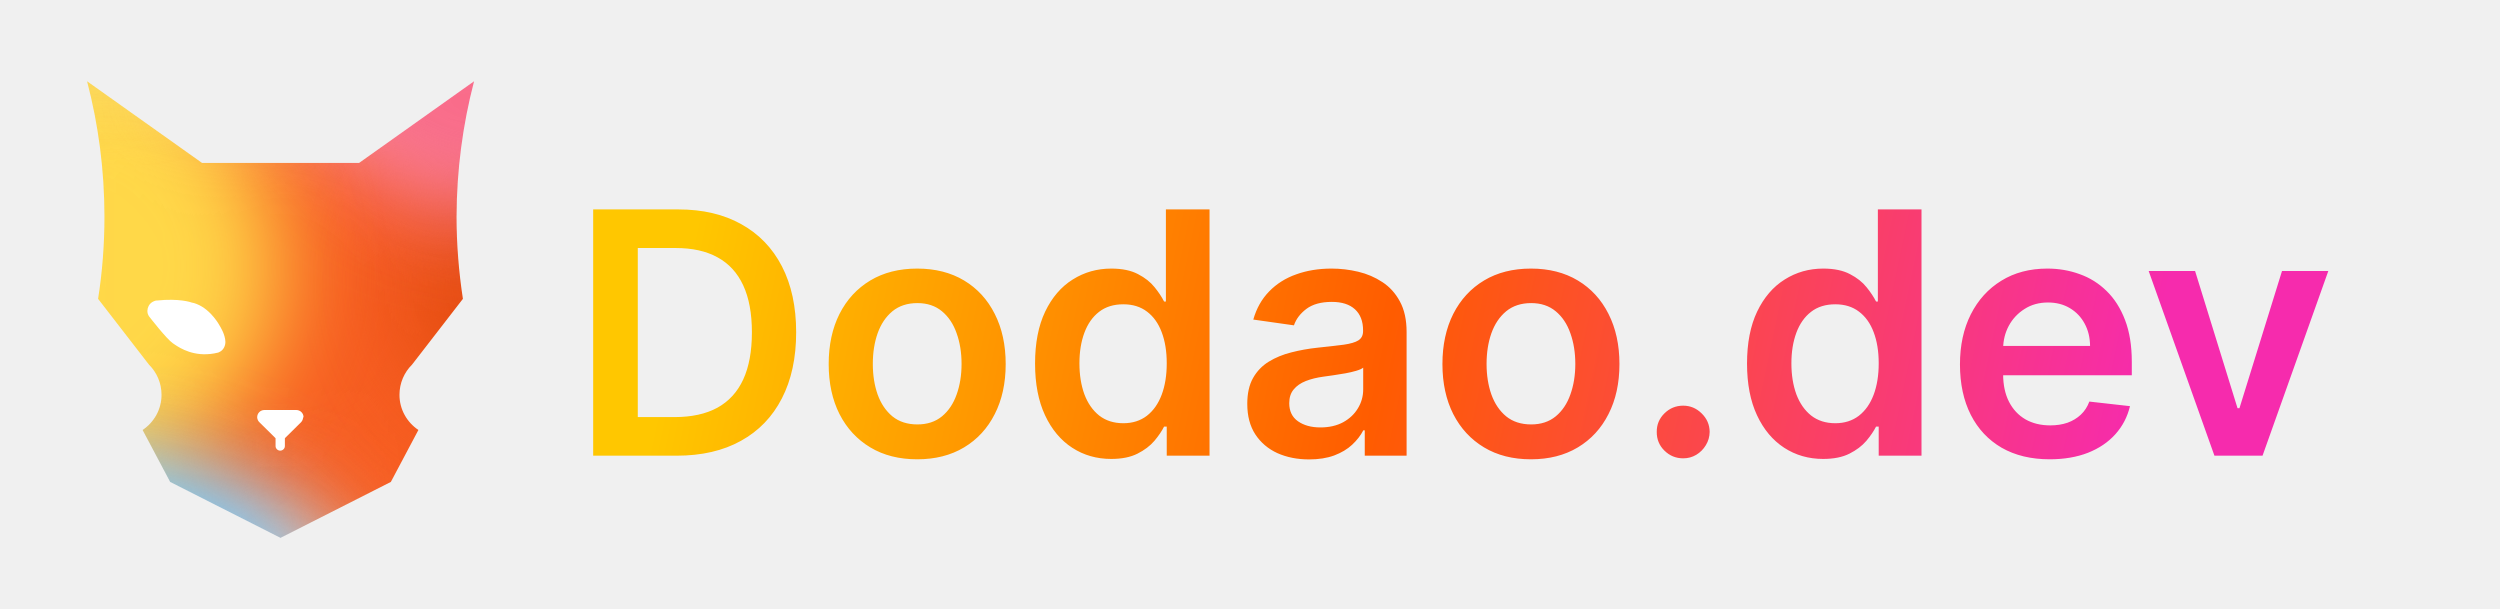
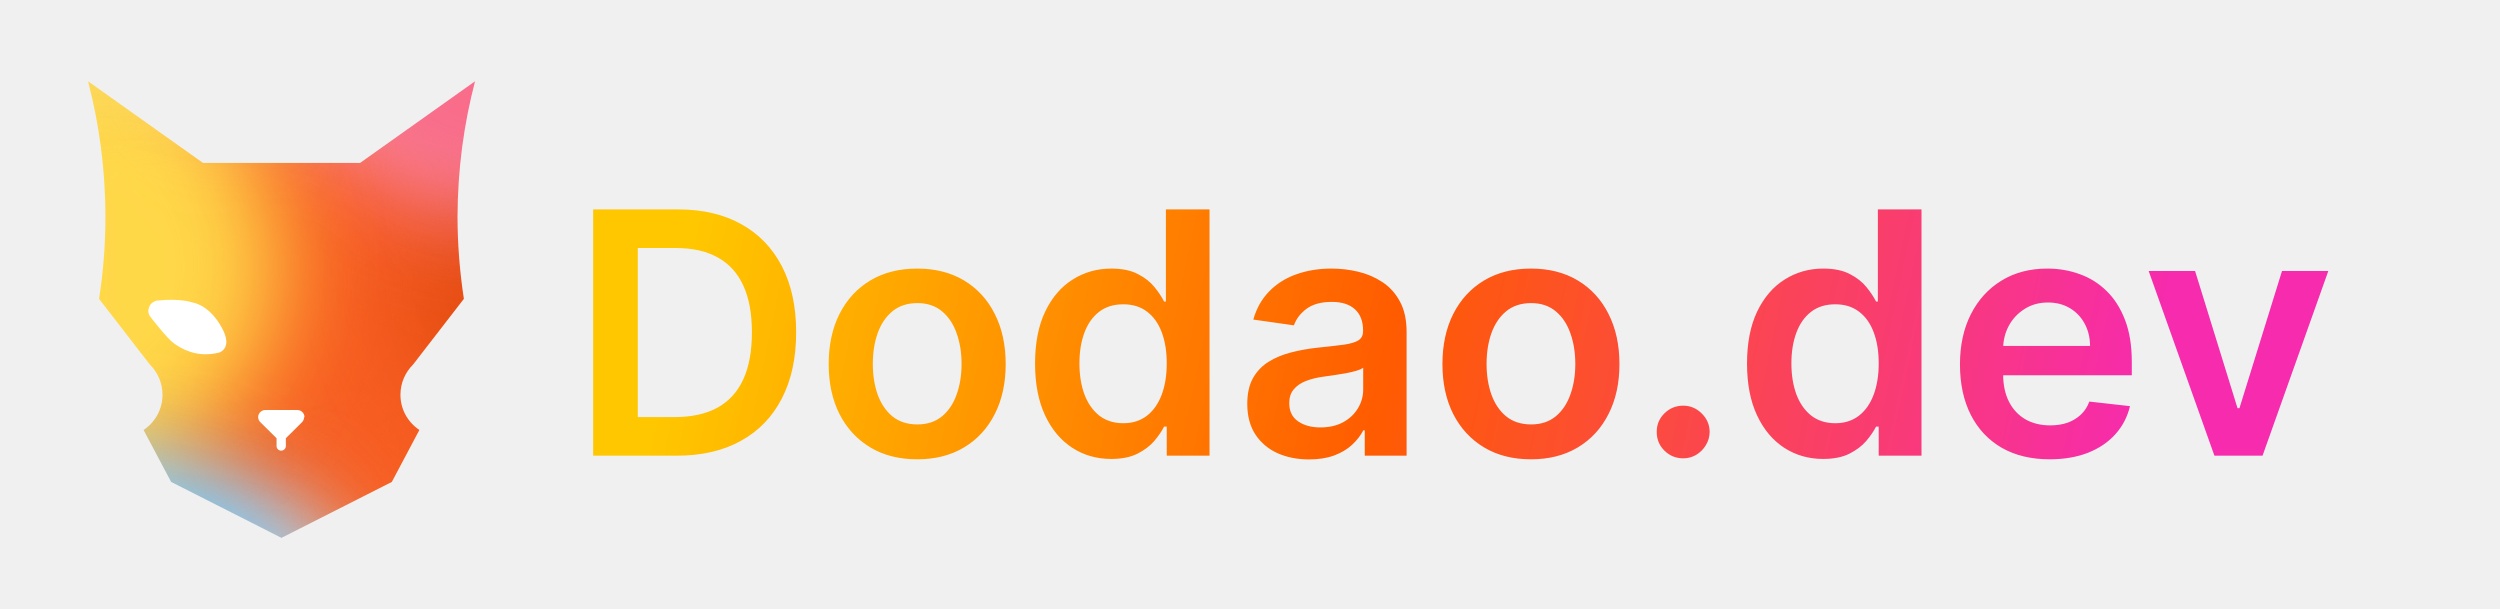
<svg xmlns="http://www.w3.org/2000/svg" width="2584" height="629" viewBox="0 0 2584 629" fill="none">
-   <g clip-path="url(#clip0_207_4174)">
-     <path d="M699.364 471H613.107V216.455H701.104C726.376 216.455 748.085 221.55 766.232 231.742C784.461 241.851 798.464 256.393 808.241 275.368C818.019 294.343 822.908 317.046 822.908 343.479C822.908 369.994 817.978 392.78 808.117 411.838C798.34 430.896 784.212 445.521 765.734 455.712C747.339 465.904 725.216 471 699.364 471ZM659.218 431.103H697.126C714.858 431.103 729.649 427.871 741.498 421.408C753.347 414.862 762.254 405.126 768.22 392.2C774.186 379.191 777.169 362.951 777.169 343.479C777.169 324.007 774.186 307.849 768.22 295.006C762.254 282.08 753.43 272.426 741.746 266.046C730.146 259.583 715.728 256.352 698.494 256.352H659.218V431.103ZM948.005 474.729C929.362 474.729 913.204 470.627 899.532 462.424C885.86 454.221 875.254 442.745 867.714 427.996C860.257 413.247 856.528 396.012 856.528 376.291C856.528 356.571 860.257 339.294 867.714 324.462C875.254 309.63 885.86 298.113 899.532 289.91C913.204 281.707 929.362 277.605 948.005 277.605C966.649 277.605 982.806 281.707 996.478 289.91C1010.15 298.113 1020.71 309.63 1028.17 324.462C1035.71 339.294 1039.48 356.571 1039.48 376.291C1039.48 396.012 1035.71 413.247 1028.17 427.996C1020.71 442.745 1010.15 454.221 996.478 462.424C982.806 470.627 966.649 474.729 948.005 474.729ZM948.254 438.685C958.363 438.685 966.815 435.909 973.609 430.357C980.404 424.723 985.458 417.183 988.772 407.737C992.17 398.29 993.868 387.767 993.868 376.167C993.868 364.484 992.17 353.919 988.772 344.473C985.458 334.944 980.404 327.362 973.609 321.728C966.815 316.094 958.363 313.276 948.254 313.276C937.896 313.276 929.279 316.094 922.402 321.728C915.607 327.362 910.511 334.944 907.114 344.473C903.8 353.919 902.142 364.484 902.142 376.167C902.142 387.767 903.8 398.29 907.114 407.737C910.511 417.183 915.607 424.723 922.402 430.357C929.279 435.909 937.896 438.685 948.254 438.685ZM1148.52 474.356C1133.52 474.356 1120.09 470.503 1108.25 462.797C1096.4 455.091 1087.03 443.905 1080.16 429.239C1073.28 414.572 1069.84 396.758 1069.84 375.794C1069.84 354.582 1073.32 336.684 1080.28 322.101C1087.32 307.435 1096.81 296.373 1108.74 288.915C1120.67 281.375 1133.97 277.605 1148.64 277.605C1159.83 277.605 1169.02 279.511 1176.23 283.322C1183.44 287.051 1189.16 291.567 1193.38 296.87C1197.61 302.09 1200.88 307.02 1203.2 311.661H1205.07V216.455H1250.18V471H1205.94V440.922H1203.2C1200.88 445.562 1197.53 450.492 1193.14 455.712C1188.74 460.85 1182.94 465.241 1175.74 468.887C1168.53 472.533 1159.45 474.356 1148.52 474.356ZM1161.07 437.442C1170.6 437.442 1178.72 434.873 1185.43 429.736C1192.14 424.516 1197.24 417.265 1200.72 407.985C1204.2 398.705 1205.94 387.892 1205.94 375.545C1205.94 363.199 1204.2 352.469 1200.72 343.354C1197.32 334.24 1192.27 327.155 1185.55 322.101C1178.93 317.046 1170.76 314.519 1161.07 314.519C1151.04 314.519 1142.67 317.129 1135.96 322.349C1129.25 327.57 1124.2 334.778 1120.8 343.976C1117.4 353.173 1115.7 363.696 1115.7 375.545C1115.7 387.477 1117.4 398.125 1120.8 407.488C1124.28 416.768 1129.38 424.101 1136.09 429.487C1142.88 434.79 1151.21 437.442 1161.07 437.442ZM1353.07 474.853C1340.97 474.853 1330.07 472.699 1320.38 468.39C1310.77 463.998 1303.14 457.535 1297.51 449.001C1291.96 440.466 1289.18 429.943 1289.18 417.431C1289.18 406.659 1291.17 397.752 1295.15 390.709C1299.12 383.666 1304.55 378.031 1311.43 373.805C1318.31 369.58 1326.05 366.389 1334.67 364.235C1343.37 361.998 1352.36 360.382 1361.64 359.388C1372.83 358.228 1381.9 357.192 1388.86 356.281C1395.82 355.286 1400.88 353.795 1404.02 351.806C1407.26 349.735 1408.87 346.544 1408.87 342.236V341.49C1408.87 332.127 1406.1 324.877 1400.54 319.739C1394.99 314.602 1387 312.033 1376.56 312.033C1365.54 312.033 1356.79 314.436 1350.33 319.242C1343.95 324.048 1339.64 329.724 1337.41 336.27L1295.4 330.304C1298.71 318.704 1304.18 309.009 1311.8 301.22C1319.42 293.348 1328.75 287.465 1339.77 283.571C1350.79 279.594 1362.97 277.605 1376.31 277.605C1385.51 277.605 1394.66 278.682 1403.78 280.837C1412.89 282.991 1421.22 286.554 1428.76 291.526C1436.3 296.414 1442.35 303.085 1446.9 311.536C1451.54 319.988 1453.86 330.553 1453.86 343.23V471H1410.61V444.775H1409.12C1406.39 450.078 1402.53 455.049 1397.56 459.69C1392.67 464.247 1386.5 467.934 1379.04 470.751C1371.67 473.486 1363.01 474.853 1353.07 474.853ZM1364.75 441.792C1373.78 441.792 1381.61 440.01 1388.24 436.447C1394.87 432.802 1399.96 427.996 1403.53 422.03C1407.17 416.064 1409 409.559 1409 402.516V380.02C1407.59 381.18 1405.18 382.257 1401.79 383.251C1398.47 384.246 1394.74 385.116 1390.6 385.862C1386.46 386.607 1382.36 387.27 1378.3 387.85C1374.24 388.43 1370.71 388.927 1367.73 389.342C1361.02 390.253 1355.01 391.745 1349.71 393.816C1344.41 395.888 1340.22 398.788 1337.16 402.516C1334.09 406.162 1332.56 410.885 1332.56 416.685C1332.56 424.971 1335.58 431.227 1341.63 435.453C1347.68 439.679 1355.39 441.792 1364.75 441.792ZM1582.38 474.729C1563.74 474.729 1547.58 470.627 1533.91 462.424C1520.24 454.221 1509.63 442.745 1502.09 427.996C1494.63 413.247 1490.9 396.012 1490.9 376.291C1490.9 356.571 1494.63 339.294 1502.09 324.462C1509.63 309.63 1520.24 298.113 1533.91 289.91C1547.58 281.707 1563.74 277.605 1582.38 277.605C1601.02 277.605 1617.18 281.707 1630.85 289.91C1644.53 298.113 1655.09 309.63 1662.55 324.462C1670.09 339.294 1673.86 356.571 1673.86 376.291C1673.86 396.012 1670.09 413.247 1662.55 427.996C1655.09 442.745 1644.53 454.221 1630.85 462.424C1617.18 470.627 1601.02 474.729 1582.38 474.729ZM1582.63 438.685C1592.74 438.685 1601.19 435.909 1607.98 430.357C1614.78 424.723 1619.83 417.183 1623.15 407.737C1626.54 398.29 1628.24 387.767 1628.24 376.167C1628.24 364.484 1626.54 353.919 1623.15 344.473C1619.83 334.944 1614.78 327.362 1607.98 321.728C1601.19 316.094 1592.74 313.276 1582.63 313.276C1572.27 313.276 1563.65 316.094 1556.78 321.728C1549.98 327.362 1544.89 334.944 1541.49 344.473C1538.17 353.919 1536.52 364.484 1536.52 376.167C1536.52 387.767 1538.17 398.29 1541.49 407.737C1544.89 417.183 1549.98 424.723 1556.78 430.357C1563.65 435.909 1572.27 438.685 1582.63 438.685ZM1739.76 473.734C1732.22 473.734 1725.76 471.083 1720.37 465.78C1714.99 460.477 1712.34 454.014 1712.42 446.391C1712.34 438.933 1714.99 432.553 1720.37 427.25C1725.76 421.947 1732.22 419.295 1739.76 419.295C1747.05 419.295 1753.39 421.947 1758.78 427.25C1764.25 432.553 1767.02 438.933 1767.11 446.391C1767.02 451.445 1765.7 456.044 1763.13 460.187C1760.64 464.33 1757.33 467.644 1753.19 470.13C1749.13 472.533 1744.65 473.734 1739.76 473.734ZM1884.4 474.356C1869.41 474.356 1855.98 470.503 1844.13 462.797C1832.29 455.091 1822.92 443.905 1816.05 429.239C1809.17 414.572 1805.73 396.758 1805.73 375.794C1805.73 354.582 1809.21 336.684 1816.17 322.101C1823.21 307.435 1832.7 296.373 1844.63 288.915C1856.56 281.375 1869.86 277.605 1884.53 277.605C1895.71 277.605 1904.91 279.511 1912.12 283.322C1919.33 287.051 1925.05 291.567 1929.27 296.87C1933.5 302.09 1936.77 307.02 1939.09 311.661H1940.96V216.455H1986.07V471H1941.83V440.922H1939.09C1936.77 445.562 1933.42 450.492 1929.02 455.712C1924.63 460.85 1918.83 465.241 1911.62 468.887C1904.42 472.533 1895.34 474.356 1884.4 474.356ZM1896.96 437.442C1906.49 437.442 1914.61 434.873 1921.32 429.736C1928.03 424.516 1933.13 417.265 1936.61 407.985C1940.09 398.705 1941.83 387.892 1941.83 375.545C1941.83 363.199 1940.09 352.469 1936.61 343.354C1933.21 334.24 1928.15 327.155 1921.44 322.101C1914.81 317.046 1906.65 314.519 1896.96 314.519C1886.93 314.519 1878.56 317.129 1871.85 322.349C1865.14 327.57 1860.09 334.778 1856.69 343.976C1853.29 353.173 1851.59 363.696 1851.59 375.545C1851.59 387.477 1853.29 398.125 1856.69 407.488C1860.17 416.768 1865.26 424.101 1871.98 429.487C1878.77 434.79 1887.1 437.442 1896.96 437.442ZM2118.54 474.729C2099.39 474.729 2082.86 470.751 2068.94 462.797C2055.11 454.759 2044.46 443.408 2037 428.741C2029.54 413.992 2025.82 396.633 2025.82 376.664C2025.82 357.026 2029.54 339.791 2037 324.96C2044.54 310.045 2055.06 298.444 2068.57 290.158C2082.08 281.79 2097.94 277.605 2116.17 277.605C2127.94 277.605 2139.04 279.511 2149.48 283.322C2160.01 287.051 2169.29 292.851 2177.32 300.723C2185.44 308.595 2191.82 318.621 2196.47 330.801C2201.11 342.899 2203.43 357.316 2203.43 374.054V387.85H2046.94V357.523H2160.3C2160.21 348.906 2158.35 341.241 2154.7 334.53C2151.06 327.735 2145.96 322.391 2139.42 318.496C2132.95 314.602 2125.41 312.655 2116.8 312.655C2107.6 312.655 2099.52 314.892 2092.56 319.366C2085.6 323.758 2080.17 329.558 2076.28 336.767C2072.47 343.893 2070.52 351.723 2070.44 360.258V386.732C2070.44 397.835 2072.47 407.364 2076.53 415.318C2080.59 423.19 2086.26 429.239 2093.55 433.464C2100.84 437.607 2109.38 439.679 2119.16 439.679C2125.7 439.679 2131.63 438.768 2136.93 436.945C2142.23 435.039 2146.83 432.263 2150.73 428.617C2154.62 424.971 2157.56 420.455 2159.55 415.07L2201.56 419.793C2198.91 430.896 2193.85 440.59 2186.4 448.876C2179.02 457.08 2169.58 463.46 2158.06 468.017C2146.54 472.491 2133.37 474.729 2118.54 474.729ZM2406.55 280.091L2338.56 471H2288.84L2220.86 280.091H2268.83L2312.71 421.906H2314.7L2358.69 280.091H2406.55Z" fill="url(#paint0_linear_207_4174)" />
-     <rect x="265" y="414" width="69" height="68" fill="white" />
-     <rect x="136" y="324.145" width="104" height="102" transform="rotate(-47.8827 136 324.145)" fill="white" />
-     <mask id="mask0_207_4174" style="mask-type:alpha" maskUnits="userSpaceOnUse" x="90" y="84" width="400" height="472">
-       <path d="M490 84L371.124 168.44H290.073H289.927H208.875L90 84C101.683 128.746 107.963 175.657 107.963 223.868C107.963 252.736 105.772 281.172 101.391 308.886L153.965 376.871C161.997 384.81 166.962 395.924 166.962 408.049C166.962 423.205 159.222 436.484 147.393 444.423L175.871 498.119L289.781 555.856V556H289.927H290.073V555.856L403.983 498.119L432.461 444.423C420.632 436.484 412.892 423.205 412.892 408.049C412.892 395.924 417.857 384.81 425.889 376.871L478.463 308.886C474.228 281.172 471.891 252.736 471.891 223.868C472.037 175.513 478.317 128.746 490 84ZM228.007 363.158C226.692 364.024 225.378 364.602 223.917 364.746C223.041 365.035 222.311 365.179 221.289 365.324C200.551 368.932 186.532 360.127 180.544 356.086C180.106 355.797 179.522 355.364 179.084 355.075C178.938 354.931 178.792 354.787 178.645 354.787C172.22 350.456 154.695 327.794 154.695 327.794C154.549 327.506 154.257 327.361 154.111 327.073C152.797 325.196 152.212 323.031 152.358 321.01C152.505 317.691 154.111 314.371 157.178 312.35C157.908 311.917 158.638 311.484 159.514 311.195C159.807 311.051 159.953 311.051 160.245 310.906C160.391 310.906 160.683 310.762 160.829 310.762C160.975 310.762 161.267 310.618 161.413 310.618H161.559H161.705C161.851 310.618 162.143 310.618 162.289 310.618C185.217 308.164 197.484 312.494 197.484 312.494C197.631 312.494 197.777 312.494 197.777 312.639C199.675 312.927 201.574 313.505 203.326 314.226C218.66 320.289 227.276 337.032 227.276 337.032C227.276 337.032 232.826 345.549 232.972 353.343C232.972 357.096 231.365 360.993 228.007 363.158ZM313.293 431.577C313.147 433.453 312.417 435.041 311.249 436.34L295.038 452.362C294.892 452.506 294.746 452.651 294.746 452.651L294.454 452.939V461.023C294.454 463.621 292.264 465.786 289.635 465.786C287.006 465.786 284.816 463.621 284.816 461.023V452.939L284.524 452.651C284.377 452.506 284.378 452.506 284.231 452.362L267.875 436.196C266.707 435.041 265.977 433.309 265.831 431.577V431.432C265.831 431.288 265.831 431.288 265.831 431.144C265.831 427.102 269.189 423.782 273.279 423.782H273.717H289.781H305.845H306.283C310.372 423.782 313.731 427.102 313.731 431.144C313.439 431.288 313.293 431.432 313.293 431.577Z" fill="#D9D9D9" />
+   <g clip-path="url(#clip0_713_5306)">
+     <path d="M699.364 471H613.107V216.455H701.104C726.376 216.455 748.085 221.55 766.232 231.742C784.461 241.851 798.464 256.393 808.241 275.368C818.019 294.343 822.908 317.046 822.908 343.479C822.908 369.994 817.978 392.78 808.117 411.838C798.34 430.896 784.212 445.521 765.734 455.712C747.339 465.904 725.216 471 699.364 471ZM659.218 431.103H697.126C714.858 431.103 729.649 427.871 741.498 421.408C753.347 414.862 762.254 405.126 768.22 392.2C774.186 379.191 777.169 362.951 777.169 343.479C777.169 324.007 774.186 307.849 768.22 295.006C762.254 282.08 753.43 272.426 741.746 266.046C730.146 259.583 715.728 256.352 698.494 256.352H659.218V431.103ZM948.005 474.729C929.362 474.729 913.204 470.627 899.532 462.424C885.86 454.221 875.254 442.745 867.714 427.996C860.257 413.247 856.528 396.012 856.528 376.291C856.528 356.571 860.257 339.294 867.714 324.462C875.254 309.63 885.86 298.113 899.532 289.91C913.204 281.707 929.362 277.605 948.005 277.605C966.649 277.605 982.806 281.707 996.478 289.91C1010.15 298.113 1020.71 309.63 1028.17 324.462C1035.71 339.294 1039.48 356.571 1039.48 376.291C1039.48 396.012 1035.71 413.247 1028.17 427.996C1020.71 442.745 1010.15 454.221 996.478 462.424C982.806 470.627 966.649 474.729 948.005 474.729ZM948.254 438.685C958.363 438.685 966.815 435.909 973.609 430.357C980.404 424.723 985.458 417.183 988.772 407.737C992.17 398.29 993.868 387.767 993.868 376.167C993.868 364.484 992.17 353.919 988.772 344.473C985.458 334.944 980.404 327.362 973.609 321.728C966.815 316.094 958.363 313.276 948.254 313.276C937.896 313.276 929.279 316.094 922.402 321.728C915.607 327.362 910.511 334.944 907.114 344.473C903.8 353.919 902.142 364.484 902.142 376.167C902.142 387.767 903.8 398.29 907.114 407.737C910.511 417.183 915.607 424.723 922.402 430.357C929.279 435.909 937.896 438.685 948.254 438.685ZM1148.52 474.356C1133.52 474.356 1120.09 470.503 1108.25 462.797C1096.4 455.091 1087.03 443.905 1080.16 429.239C1073.28 414.572 1069.84 396.758 1069.84 375.794C1069.84 354.582 1073.32 336.684 1080.28 322.101C1087.32 307.435 1096.81 296.373 1108.74 288.915C1120.67 281.375 1133.97 277.605 1148.64 277.605C1159.83 277.605 1169.02 279.511 1176.23 283.322C1183.44 287.051 1189.16 291.567 1193.38 296.87C1197.61 302.09 1200.88 307.02 1203.2 311.661H1205.07V216.455H1250.18V471H1205.94V440.922H1203.2C1200.88 445.562 1197.53 450.492 1193.14 455.712C1188.74 460.85 1182.94 465.241 1175.74 468.887C1168.53 472.533 1159.45 474.356 1148.52 474.356ZM1161.07 437.442C1170.6 437.442 1178.72 434.873 1185.43 429.736C1192.14 424.516 1197.24 417.265 1200.72 407.985C1204.2 398.705 1205.94 387.892 1205.94 375.545C1205.94 363.199 1204.2 352.469 1200.72 343.354C1197.32 334.24 1192.27 327.155 1185.55 322.101C1178.93 317.046 1170.76 314.519 1161.07 314.519C1151.04 314.519 1142.67 317.129 1135.96 322.349C1129.25 327.57 1124.2 334.778 1120.8 343.976C1117.4 353.173 1115.7 363.696 1115.7 375.545C1115.7 387.477 1117.4 398.125 1120.8 407.488C1124.28 416.768 1129.38 424.101 1136.09 429.487C1142.88 434.79 1151.21 437.442 1161.07 437.442ZM1353.07 474.853C1340.97 474.853 1330.07 472.699 1320.38 468.39C1310.77 463.998 1303.14 457.535 1297.51 449.001C1291.96 440.466 1289.18 429.943 1289.18 417.431C1289.18 406.659 1291.17 397.752 1295.15 390.709C1299.12 383.666 1304.55 378.031 1311.43 373.805C1318.31 369.58 1326.05 366.389 1334.67 364.235C1343.37 361.998 1352.36 360.382 1361.64 359.388C1372.83 358.228 1381.9 357.192 1388.86 356.281C1395.82 355.286 1400.88 353.795 1404.02 351.806C1407.26 349.735 1408.87 346.544 1408.87 342.236V341.49C1408.87 332.127 1406.1 324.877 1400.54 319.739C1394.99 314.602 1387 312.033 1376.56 312.033C1365.54 312.033 1356.79 314.436 1350.33 319.242C1343.95 324.048 1339.64 329.724 1337.41 336.27L1295.4 330.304C1298.71 318.704 1304.18 309.009 1311.8 301.22C1319.42 293.348 1328.75 287.465 1339.77 283.571C1350.79 279.594 1362.97 277.605 1376.31 277.605C1385.51 277.605 1394.66 278.682 1403.78 280.837C1412.89 282.991 1421.22 286.554 1428.76 291.526C1436.3 296.414 1442.35 303.085 1446.9 311.536C1451.54 319.988 1453.86 330.553 1453.86 343.23V471H1410.61V444.775H1409.12C1406.39 450.078 1402.53 455.049 1397.56 459.69C1392.67 464.247 1386.5 467.934 1379.04 470.751C1371.67 473.486 1363.01 474.853 1353.07 474.853ZM1364.75 441.792C1373.78 441.792 1381.61 440.01 1388.24 436.447C1394.87 432.802 1399.96 427.996 1403.53 422.03C1407.17 416.064 1409 409.559 1409 402.516V380.02C1407.59 381.18 1405.18 382.257 1401.79 383.251C1398.47 384.246 1394.74 385.116 1390.6 385.862C1386.46 386.607 1382.36 387.27 1378.3 387.85C1374.24 388.43 1370.71 388.927 1367.73 389.342C1361.02 390.253 1355.01 391.745 1349.71 393.816C1344.41 395.888 1340.22 398.788 1337.16 402.516C1334.09 406.162 1332.56 410.885 1332.56 416.685C1332.56 424.971 1335.58 431.227 1341.63 435.453C1347.68 439.679 1355.39 441.792 1364.75 441.792ZM1582.38 474.729C1563.74 474.729 1547.58 470.627 1533.91 462.424C1520.24 454.221 1509.63 442.745 1502.09 427.996C1494.63 413.247 1490.9 396.012 1490.9 376.291C1490.9 356.571 1494.63 339.294 1502.09 324.462C1509.63 309.63 1520.24 298.113 1533.91 289.91C1547.58 281.707 1563.74 277.605 1582.38 277.605C1601.02 277.605 1617.18 281.707 1630.85 289.91C1644.53 298.113 1655.09 309.63 1662.55 324.462C1670.09 339.294 1673.86 356.571 1673.86 376.291C1673.86 396.012 1670.09 413.247 1662.55 427.996C1655.09 442.745 1644.53 454.221 1630.85 462.424C1617.18 470.627 1601.02 474.729 1582.38 474.729ZM1582.63 438.685C1592.74 438.685 1601.19 435.909 1607.98 430.357C1614.78 424.723 1619.83 417.183 1623.15 407.737C1626.54 398.29 1628.24 387.767 1628.24 376.167C1628.24 364.484 1626.54 353.919 1623.15 344.473C1619.83 334.944 1614.78 327.362 1607.98 321.728C1601.19 316.094 1592.74 313.276 1582.63 313.276C1572.27 313.276 1563.65 316.094 1556.78 321.728C1549.98 327.362 1544.89 334.944 1541.49 344.473C1538.17 353.919 1536.52 364.484 1536.52 376.167C1536.52 387.767 1538.17 398.29 1541.49 407.737C1544.89 417.183 1549.98 424.723 1556.78 430.357C1563.65 435.909 1572.27 438.685 1582.63 438.685ZM1739.76 473.734C1732.22 473.734 1725.76 471.083 1720.37 465.78C1714.99 460.477 1712.34 454.014 1712.42 446.391C1712.34 438.933 1714.99 432.553 1720.37 427.25C1725.76 421.947 1732.22 419.295 1739.76 419.295C1747.05 419.295 1753.39 421.947 1758.78 427.25C1764.25 432.553 1767.02 438.933 1767.11 446.391C1767.02 451.445 1765.7 456.044 1763.13 460.187C1760.64 464.33 1757.33 467.644 1753.19 470.13C1749.13 472.533 1744.65 473.734 1739.76 473.734ZM1884.4 474.356C1869.41 474.356 1855.98 470.503 1844.13 462.797C1832.29 455.091 1822.92 443.905 1816.05 429.239C1809.17 414.572 1805.73 396.758 1805.73 375.794C1805.73 354.582 1809.21 336.684 1816.17 322.101C1823.21 307.435 1832.7 296.373 1844.63 288.915C1856.56 281.375 1869.86 277.605 1884.53 277.605C1895.71 277.605 1904.91 279.511 1912.12 283.322C1919.33 287.051 1925.05 291.567 1929.27 296.87C1933.5 302.09 1936.77 307.02 1939.09 311.661H1940.96V216.455H1986.07V471H1941.83V440.922H1939.09C1936.77 445.562 1933.42 450.492 1929.02 455.712C1924.63 460.85 1918.83 465.241 1911.62 468.887C1904.42 472.533 1895.34 474.356 1884.4 474.356ZM1896.96 437.442C1906.49 437.442 1914.61 434.873 1921.32 429.736C1928.03 424.516 1933.13 417.265 1936.61 407.985C1940.09 398.705 1941.83 387.892 1941.83 375.545C1941.83 363.199 1940.09 352.469 1936.61 343.354C1933.21 334.24 1928.15 327.155 1921.44 322.101C1914.81 317.046 1906.65 314.519 1896.96 314.519C1886.93 314.519 1878.56 317.129 1871.85 322.349C1865.14 327.57 1860.09 334.778 1856.69 343.976C1853.29 353.173 1851.59 363.696 1851.59 375.545C1851.59 387.477 1853.29 398.125 1856.69 407.488C1860.17 416.768 1865.26 424.101 1871.98 429.487C1878.77 434.79 1887.1 437.442 1896.96 437.442ZM2118.54 474.729C2099.39 474.729 2082.86 470.751 2068.94 462.797C2055.11 454.759 2044.46 443.408 2037 428.741C2029.54 413.992 2025.82 396.633 2025.82 376.664C2025.82 357.026 2029.54 339.791 2037 324.96C2044.54 310.045 2055.06 298.444 2068.57 290.158C2082.08 281.79 2097.94 277.605 2116.17 277.605C2127.94 277.605 2139.04 279.511 2149.48 283.322C2160.01 287.051 2169.29 292.851 2177.32 300.723C2185.44 308.595 2191.82 318.621 2196.47 330.801C2201.11 342.899 2203.43 357.316 2203.43 374.054V387.85H2046.94V357.523H2160.3C2160.21 348.906 2158.35 341.241 2154.7 334.53C2151.06 327.735 2145.96 322.391 2139.42 318.496C2132.95 314.602 2125.41 312.655 2116.8 312.655C2107.6 312.655 2099.52 314.892 2092.56 319.366C2085.6 323.758 2080.17 329.558 2076.28 336.767C2072.47 343.893 2070.52 351.723 2070.44 360.258V386.732C2070.44 397.835 2072.47 407.364 2076.53 415.318C2080.59 423.19 2086.26 429.239 2093.55 433.464C2100.84 437.607 2109.38 439.679 2119.16 439.679C2125.7 439.679 2131.63 438.768 2136.93 436.945C2142.23 435.039 2146.83 432.263 2150.73 428.617C2154.62 424.971 2157.56 420.455 2159.55 415.07L2201.56 419.793C2198.91 430.896 2193.85 440.59 2186.4 448.876C2179.02 457.08 2169.58 463.46 2158.06 468.017C2146.54 472.491 2133.37 474.729 2118.54 474.729ZM2406.55 280.091L2338.56 471H2288.84L2220.86 280.091H2268.83L2312.71 421.906H2314.7L2358.69 280.091H2406.55Z" fill="url(#paint0_linear_713_5306)" />
+     <path d="M225.68 365.53C227.183 365.382 228.536 364.787 229.889 363.895C233.346 361.665 235 357.65 235 353.785C234.85 345.756 229.137 336.984 229.137 336.984C229.137 336.984 220.269 319.737 204.485 313.492C202.681 312.749 200.727 312.154 198.773 311.857C198.773 311.708 198.622 311.708 198.472 311.708C198.472 311.708 185.845 307.248 162.244 309.775H161.643H161.493H161.342C161.192 309.775 160.892 309.924 160.741 309.924C160.591 309.924 160.29 310.073 160.14 310.073C159.839 310.221 159.689 310.221 159.388 310.37C158.487 310.667 157.735 311.113 156.983 311.559L156.983 311.56C153.826 313.641 152.173 317.061 152.023 320.48C151.872 322.562 152.474 324.792 153.826 326.725C153.977 327.022 154.277 327.171 154.428 327.468C154.428 327.468 172.466 350.811 179.08 355.271C179.231 355.271 179.381 355.42 179.531 355.569C179.982 355.866 180.584 356.312 181.035 356.609C187.198 360.772 201.629 369.842 222.974 366.125C224.027 365.976 224.778 365.828 225.68 365.53Z" fill="white" />
+     <path d="M313.409 435.525C314.628 434.136 315.39 432.439 315.543 430.433C315.543 430.279 315.695 430.125 316 429.97C316 425.65 312.494 422.102 308.226 422.102H307.768H291H274.232H273.774C269.506 422.102 266 425.65 266 429.97V430.279V430.433C266.152 432.285 266.915 434.136 268.134 435.37L285.207 452.651L285.512 452.959L285.817 453.268V461.908C285.817 464.685 288.104 467 290.848 467C293.591 467 295.878 464.685 295.878 461.908V453.268L296.183 452.959L296.488 452.651L313.409 435.525Z" fill="white" />
+     <mask id="mask0_713_5306" style="mask-type:alpha" maskUnits="userSpaceOnUse" x="91" y="84" width="400" height="472">
+       <path d="M491 84L372.124 168.44H291.073H290.927H209.875L91 84C102.683 128.746 108.963 175.657 108.963 223.868C108.963 252.736 106.772 281.172 102.391 308.886L154.965 376.871C162.997 384.81 167.962 395.924 167.962 408.049C167.962 423.205 160.222 436.484 148.393 444.423L176.871 498.119L290.781 555.856V556H290.927H291.073V555.856L404.983 498.119L433.461 444.423C421.632 436.484 413.892 423.205 413.892 408.049C413.892 395.924 418.857 384.81 426.889 376.871L479.463 308.886C475.228 281.172 472.891 252.736 472.891 223.868C473.037 175.513 479.317 128.746 491 84ZM229.007 363.158C227.692 364.024 226.378 364.602 224.917 364.746C224.041 365.035 223.311 365.179 222.289 365.324C201.551 368.932 187.532 360.127 181.544 356.086C181.106 355.797 180.522 355.364 180.084 355.075C179.938 354.931 179.792 354.787 179.645 354.787C173.22 350.456 155.695 327.794 155.695 327.794C155.549 327.506 155.257 327.361 155.111 327.073C153.797 325.196 153.212 323.031 153.358 321.01C153.505 317.691 155.111 314.371 158.178 312.35C158.908 311.917 159.638 311.484 160.514 311.195C160.807 311.051 160.953 311.051 161.245 310.906C161.391 310.906 161.683 310.762 161.829 310.762C161.975 310.762 162.267 310.618 162.413 310.618H162.559H162.705C162.851 310.618 163.143 310.618 163.289 310.618C186.217 308.164 198.484 312.494 198.484 312.494C198.631 312.494 198.777 312.494 198.777 312.639C200.675 312.927 202.574 313.505 204.326 314.226C219.66 320.289 228.276 337.032 228.276 337.032C228.276 337.032 233.826 345.549 233.972 353.343C233.972 357.096 232.365 360.993 229.007 363.158ZM314.293 431.577C314.147 433.453 313.417 435.041 312.249 436.34L296.038 452.362C295.892 452.506 295.746 452.651 295.746 452.651L295.454 452.939V461.023C295.454 463.621 293.264 465.786 290.635 465.786C288.006 465.786 285.816 463.621 285.816 461.023V452.939L285.524 452.651C285.377 452.506 285.378 452.506 285.231 452.362L268.875 436.196C267.707 435.041 266.977 433.309 266.831 431.577V431.432C266.831 431.288 266.831 431.288 266.831 431.144C266.831 427.102 270.189 423.782 274.279 423.782H274.717H290.781H306.845H307.283C311.372 423.782 314.731 427.102 314.731 431.144C314.439 431.288 314.293 431.432 314.293 431.577Z" fill="#D9D9D9" />
    </mask>
-     <g mask="url(#mask0_207_4174)">
-       <g filter="url(#filter0_f_207_4174)">
-         <path d="M729.651 438.36C729.651 558.336 631.248 655.596 509.862 655.596C388.477 655.596 290.074 558.336 290.074 438.36C290.074 318.385 388.477 221.125 509.862 221.125C631.248 221.125 729.651 318.385 729.651 438.36Z" fill="#F75D21" />
+     <g mask="url(#mask0_713_5306)">
+       <g filter="url(#filter0_f_713_5306)">
+         <path d="M730.651 438.36C730.651 558.336 632.248 655.596 510.862 655.596C389.477 655.596 291.074 558.336 291.074 438.36C291.074 318.385 389.477 221.125 510.862 221.125C632.248 221.125 730.651 318.385 730.651 438.36Z" fill="#F75D21" />
      </g>
-       <g filter="url(#filter1_f_207_4174)">
-         <path d="M509.131 311.339C509.131 431.315 410.729 528.574 289.343 528.574C167.957 528.574 69.555 431.315 69.555 311.339C69.555 191.363 167.957 94.103 289.343 94.103C410.729 94.103 509.131 191.363 509.131 311.339Z" fill="#F75D21" />
+       <g filter="url(#filter1_f_713_5306)">
+         <path d="M510.131 311.339C510.131 431.315 411.729 528.574 290.343 528.574C168.957 528.574 70.555 431.315 70.555 311.339C70.555 191.363 168.957 94.103 290.343 94.103C411.729 94.103 510.131 191.363 510.131 311.339Z" fill="#F75D21" />
      </g>
-       <g filter="url(#filter2_f_207_4174)">
-         <path d="M703.361 291.853C703.361 369.977 639.285 433.309 560.243 433.309C481.201 433.309 417.125 369.977 417.125 291.853C417.125 213.729 481.201 150.397 560.243 150.397C639.285 150.397 703.361 213.729 703.361 291.853Z" fill="#E44B0F" />
+       <g filter="url(#filter2_f_713_5306)">
+         <path d="M704.361 291.853C704.361 369.977 640.285 433.309 561.243 433.309C482.201 433.309 418.125 369.977 418.125 291.853C418.125 213.729 482.201 150.397 561.243 150.397C640.285 150.397 704.361 213.729 704.361 291.853Z" fill="#E44B0F" />
      </g>
-       <g filter="url(#filter3_f_207_4174)">
-         <path d="M729.651 3.89C729.651 123.866 631.248 221.125 509.862 221.125C388.477 221.125 290.074 123.866 290.074 3.89C290.074 -116.086 388.477 -213.346 509.862 -213.346C631.248 -213.346 729.651 -116.086 729.651 3.89Z" fill="#F96A89" />
+       <g filter="url(#filter3_f_713_5306)">
+         <path d="M730.651 3.89C730.651 123.866 632.248 221.125 510.862 221.125C389.477 221.125 291.074 123.866 291.074 3.89C291.074 -116.086 389.477 -213.346 510.862 -213.346C632.248 -213.346 730.651 -116.086 730.651 3.89Z" fill="#F96A89" />
      </g>
-       <g filter="url(#filter4_f_207_4174)">
-         <path d="M290.073 275.254C290.073 395.23 191.67 492.49 70.284 492.49C-51.101 492.49 -149.504 395.23 -149.504 275.254C-149.504 155.278 -51.101 58.019 70.284 58.019C191.67 58.019 290.073 155.278 290.073 275.254Z" fill="#FFD848" />
+       <g filter="url(#filter4_f_713_5306)">
+         <path d="M291.073 275.254C291.073 395.23 192.67 492.489 71.284 492.489C-50.101 492.489 -148.504 395.23 -148.504 275.254C-148.504 155.278 -50.101 58.019 71.284 58.019C192.67 58.019 291.073 155.278 291.073 275.254Z" fill="#FFD848" />
      </g>
-       <g filter="url(#filter5_f_207_4174)">
-         <path d="M316.362 -147.67C316.362 -27.694 217.959 69.566 96.573 69.566C-24.812 69.566 -123.215 -27.694 -123.215 -147.67C-123.215 -267.646 -24.812 -364.905 96.573 -364.905C217.959 -364.905 316.362 -267.646 316.362 -147.67Z" fill="#FFC700" />
+       <g filter="url(#filter5_f_713_5306)">
+         <path d="M317.362 -147.67C317.362 -27.694 218.959 69.566 97.573 69.566C-23.812 69.566 -122.215 -27.694 -122.215 -147.67C-122.215 -267.646 -23.812 -364.905 97.573 -364.905C218.959 -364.905 317.362 -267.646 317.362 -147.67Z" fill="#FFC700" />
      </g>
-       <g filter="url(#filter6_f_207_4174)">
-         <path d="M352.869 696.734C352.869 816.709 254.467 913.969 133.081 913.969C11.695 913.969 -86.707 816.709 -86.707 696.734C-86.707 576.758 11.695 479.498 133.081 479.498C254.467 479.498 352.869 576.758 352.869 696.734Z" fill="#60C6FF" />
+       <g filter="url(#filter6_f_713_5306)">
+         <path d="M353.869 696.734C353.869 816.709 255.467 913.969 134.081 913.969C12.695 913.969 -85.707 816.709 -85.707 696.734C-85.707 576.758 12.695 479.498 134.081 479.498C255.467 479.498 353.869 576.758 353.869 696.734Z" fill="#60C6FF" />
      </g>
    </g>
  </g>
  <defs>
-     <filter id="filter0_f_207_4174" x="190.074" y="121.125" width="639.578" height="634.471" filterUnits="userSpaceOnUse" color-interpolation-filters="sRGB">
+     <filter id="filter0_f_713_5306" x="191.074" y="121.125" width="639.578" height="634.471" filterUnits="userSpaceOnUse" color-interpolation-filters="sRGB">
      <feFlood flood-opacity="0" result="BackgroundImageFix" />
      <feBlend mode="normal" in="SourceGraphic" in2="BackgroundImageFix" result="shape" />
-       <feGaussianBlur stdDeviation="50" result="effect1_foregroundBlur_207_4174" />
+       <feGaussianBlur stdDeviation="50" result="effect1_foregroundBlur_713_5306" />
    </filter>
-     <filter id="filter1_f_207_4174" x="-30.445" y="-5.896" width="639.578" height="634.471" filterUnits="userSpaceOnUse" color-interpolation-filters="sRGB">
+     <filter id="filter1_f_713_5306" x="-29.445" y="-5.896" width="639.578" height="634.471" filterUnits="userSpaceOnUse" color-interpolation-filters="sRGB">
      <feFlood flood-opacity="0" result="BackgroundImageFix" />
      <feBlend mode="normal" in="SourceGraphic" in2="BackgroundImageFix" result="shape" />
-       <feGaussianBlur stdDeviation="50" result="effect1_foregroundBlur_207_4174" />
+       <feGaussianBlur stdDeviation="50" result="effect1_foregroundBlur_713_5306" />
    </filter>
-     <filter id="filter2_f_207_4174" x="317.125" y="50.398" width="486.234" height="482.911" filterUnits="userSpaceOnUse" color-interpolation-filters="sRGB">
+     <filter id="filter2_f_713_5306" x="318.125" y="50.398" width="486.234" height="482.911" filterUnits="userSpaceOnUse" color-interpolation-filters="sRGB">
      <feFlood flood-opacity="0" result="BackgroundImageFix" />
      <feBlend mode="normal" in="SourceGraphic" in2="BackgroundImageFix" result="shape" />
-       <feGaussianBlur stdDeviation="50" result="effect1_foregroundBlur_207_4174" />
+       <feGaussianBlur stdDeviation="50" result="effect1_foregroundBlur_713_5306" />
    </filter>
-     <filter id="filter3_f_207_4174" x="190.074" y="-313.346" width="639.578" height="634.471" filterUnits="userSpaceOnUse" color-interpolation-filters="sRGB">
+     <filter id="filter3_f_713_5306" x="191.074" y="-313.346" width="639.578" height="634.471" filterUnits="userSpaceOnUse" color-interpolation-filters="sRGB">
      <feFlood flood-opacity="0" result="BackgroundImageFix" />
      <feBlend mode="normal" in="SourceGraphic" in2="BackgroundImageFix" result="shape" />
-       <feGaussianBlur stdDeviation="50" result="effect1_foregroundBlur_207_4174" />
+       <feGaussianBlur stdDeviation="50" result="effect1_foregroundBlur_713_5306" />
    </filter>
-     <filter id="filter4_f_207_4174" x="-249.504" y="-41.981" width="639.578" height="634.471" filterUnits="userSpaceOnUse" color-interpolation-filters="sRGB">
+     <filter id="filter4_f_713_5306" x="-248.504" y="-41.981" width="639.578" height="634.471" filterUnits="userSpaceOnUse" color-interpolation-filters="sRGB">
      <feFlood flood-opacity="0" result="BackgroundImageFix" />
      <feBlend mode="normal" in="SourceGraphic" in2="BackgroundImageFix" result="shape" />
-       <feGaussianBlur stdDeviation="50" result="effect1_foregroundBlur_207_4174" />
+       <feGaussianBlur stdDeviation="50" result="effect1_foregroundBlur_713_5306" />
    </filter>
-     <filter id="filter5_f_207_4174" x="-223.215" y="-464.905" width="639.578" height="634.471" filterUnits="userSpaceOnUse" color-interpolation-filters="sRGB">
+     <filter id="filter5_f_713_5306" x="-222.215" y="-464.905" width="639.578" height="634.471" filterUnits="userSpaceOnUse" color-interpolation-filters="sRGB">
      <feFlood flood-opacity="0" result="BackgroundImageFix" />
      <feBlend mode="normal" in="SourceGraphic" in2="BackgroundImageFix" result="shape" />
-       <feGaussianBlur stdDeviation="50" result="effect1_foregroundBlur_207_4174" />
+       <feGaussianBlur stdDeviation="50" result="effect1_foregroundBlur_713_5306" />
    </filter>
-     <filter id="filter6_f_207_4174" x="-186.707" y="379.498" width="639.578" height="634.471" filterUnits="userSpaceOnUse" color-interpolation-filters="sRGB">
+     <filter id="filter6_f_713_5306" x="-185.707" y="379.498" width="639.578" height="634.471" filterUnits="userSpaceOnUse" color-interpolation-filters="sRGB">
      <feFlood flood-opacity="0" result="BackgroundImageFix" />
      <feBlend mode="normal" in="SourceGraphic" in2="BackgroundImageFix" result="shape" />
-       <feGaussianBlur stdDeviation="50" result="effect1_foregroundBlur_207_4174" />
+       <feGaussianBlur stdDeviation="50" result="effect1_foregroundBlur_713_5306" />
    </filter>
-     <linearGradient id="paint0_linear_207_4174" x1="740.25" y1="132" x2="2210.54" y2="441.296" gradientUnits="userSpaceOnUse">
+     <linearGradient id="paint0_linear_713_5306" x1="740.25" y1="132" x2="2210.54" y2="441.296" gradientUnits="userSpaceOnUse">
      <stop stop-color="#FFC700" />
      <stop offset="0.482" stop-color="#FF5C00" />
      <stop offset="1" stop-color="#F62BAD" />
    </linearGradient>
-     <clipPath id="clip0_207_4174">
+     <clipPath id="clip0_713_5306">
      <rect width="2584" height="629" fill="white" />
    </clipPath>
  </defs>
</svg>
